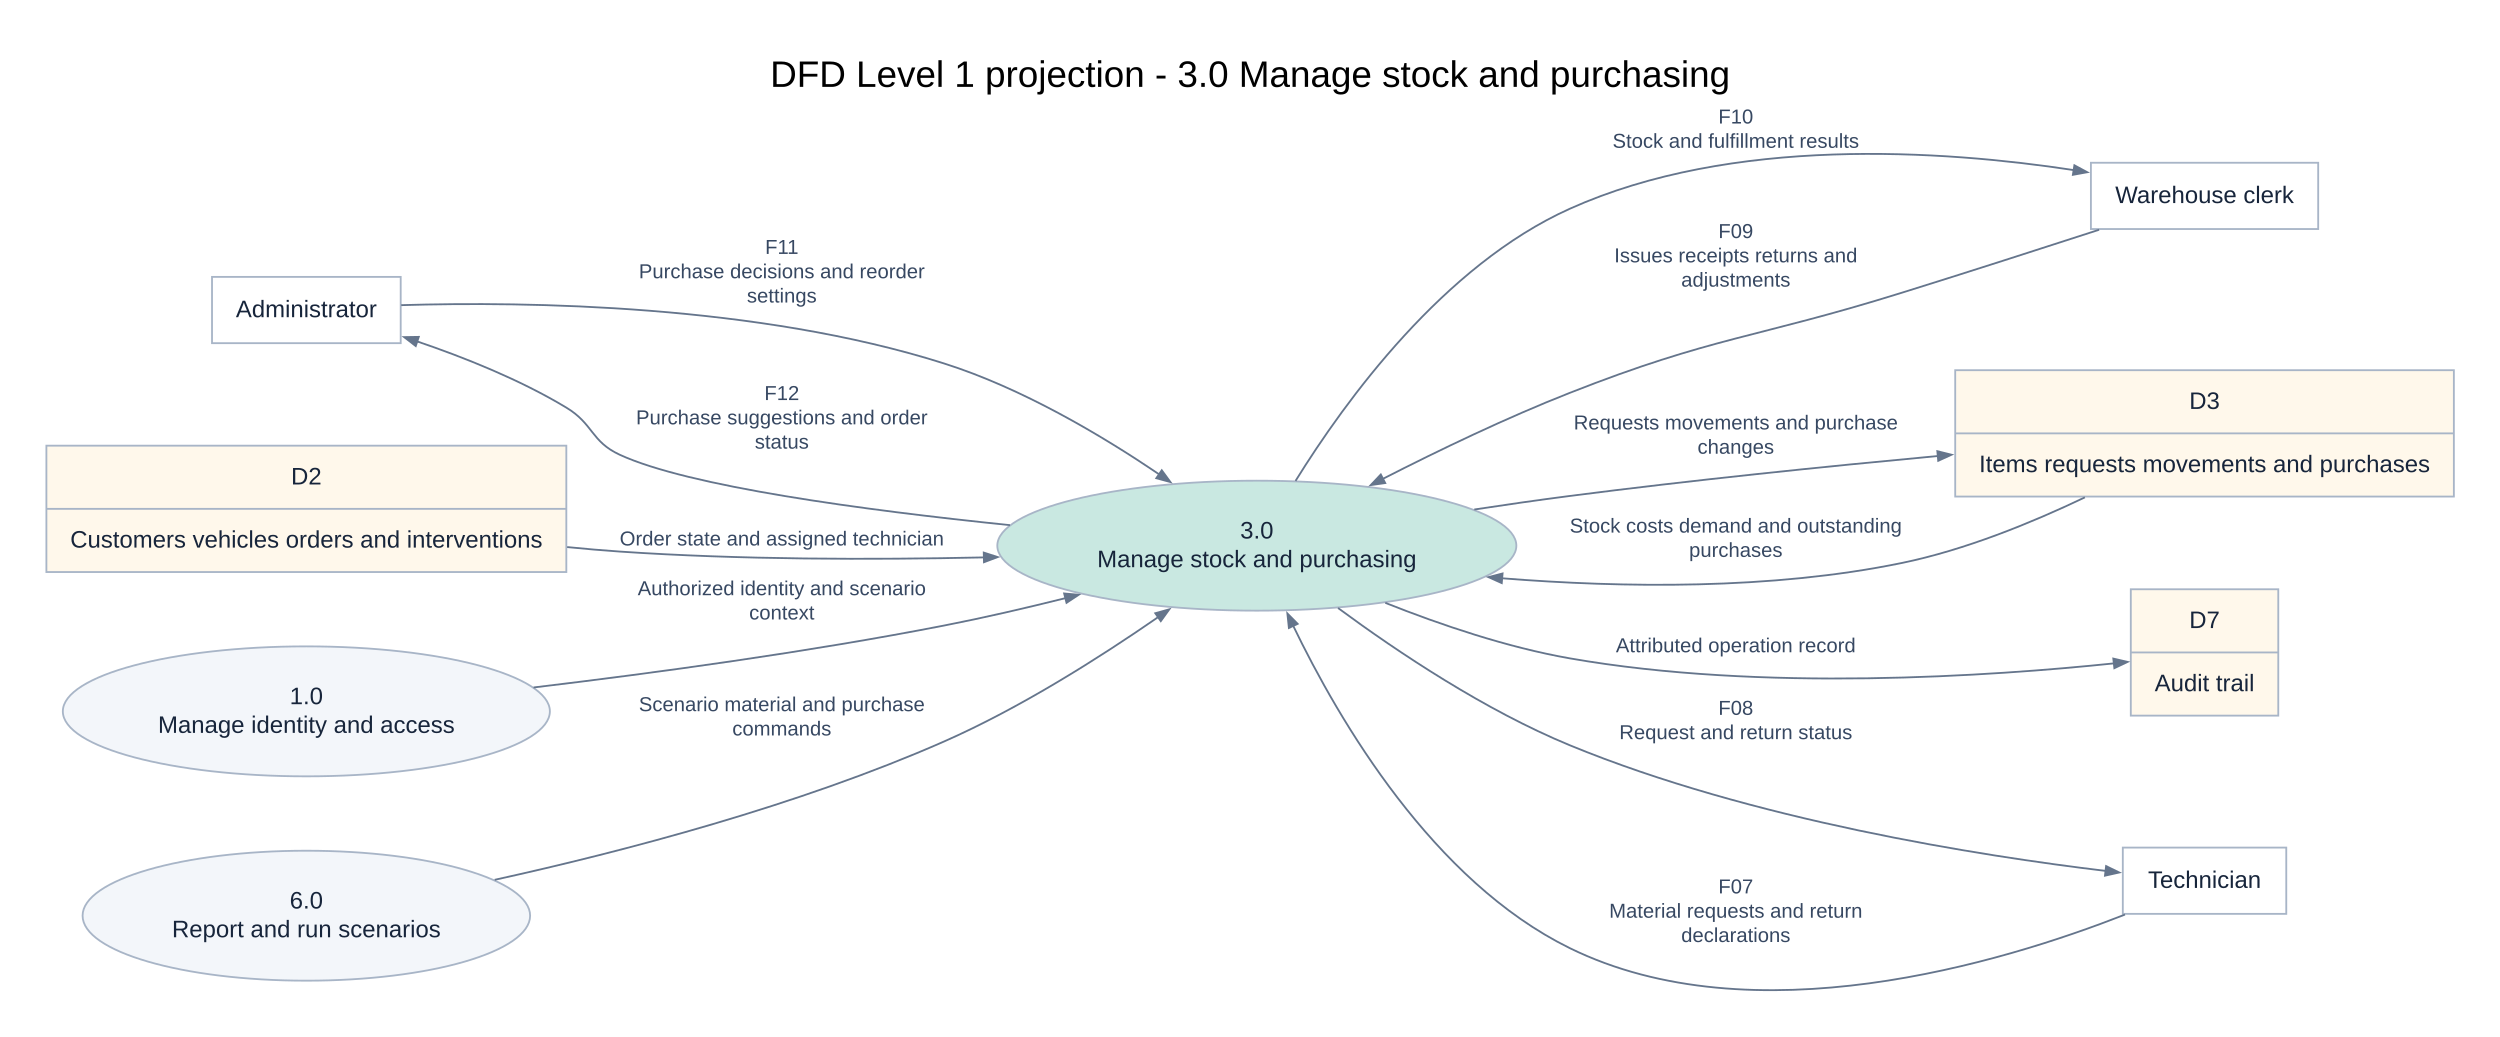
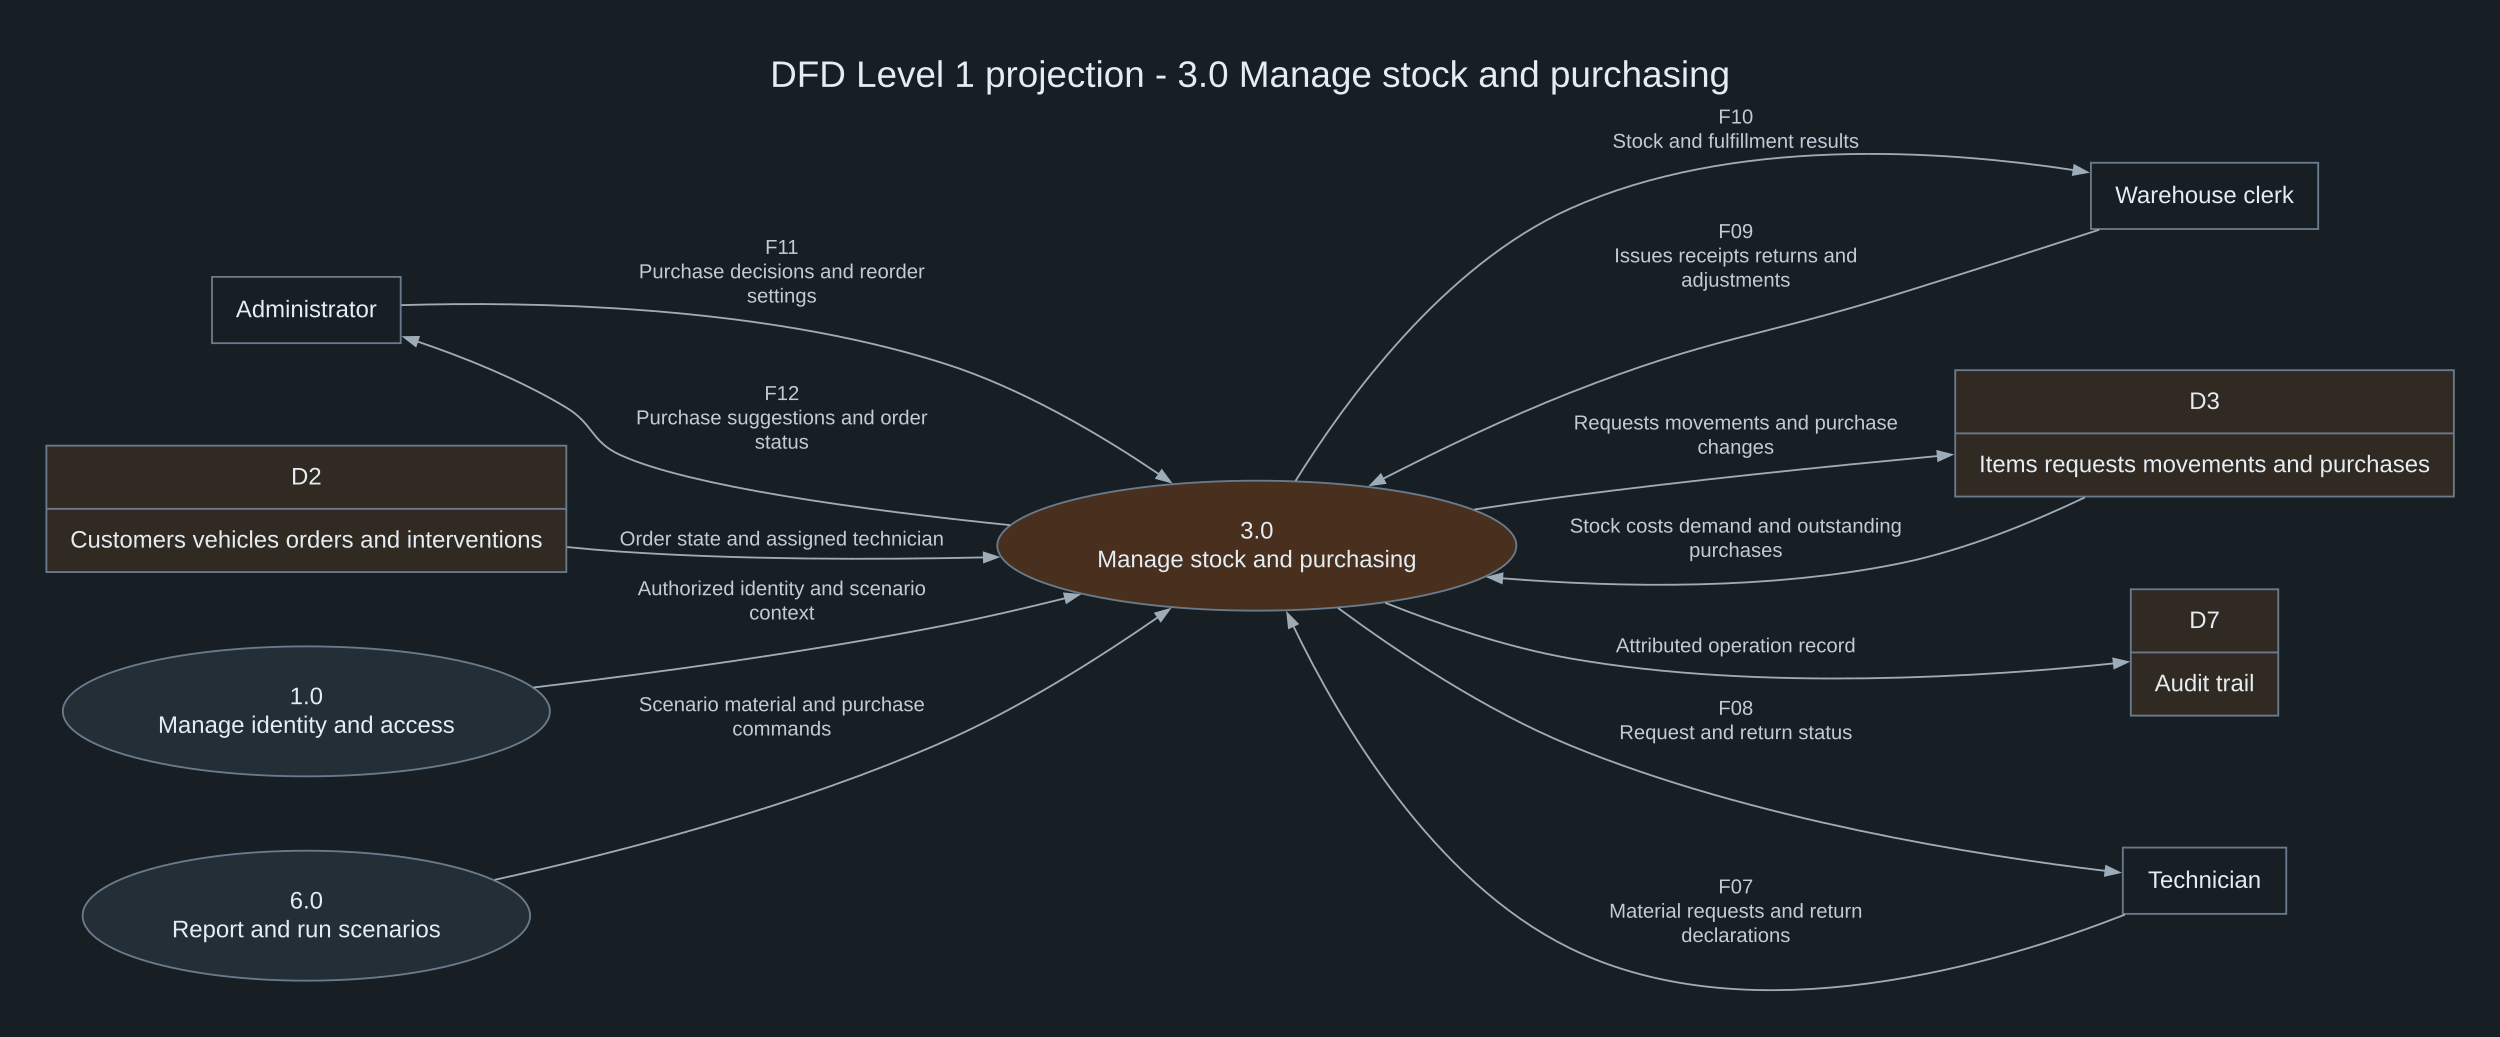
<svg xmlns="http://www.w3.org/2000/svg" width="1358pt" height="563pt" viewBox="0.00 0.00 1358.00 563.00">
  <g id="graph0" class="graph" transform="scale(1 1) rotate(0) translate(25.2 538.13)">
-     <polygon fill="#ffffff" stroke="none" points="-25.2,25.2 -25.2,-538.13 1332.94,-538.13 1332.94,25.2 -25.2,25.2" />
-     <text xml:space="preserve" text-anchor="middle" x="653.87" y="-490.93" font-family="Arial" font-size="20.00">DFD Level 1 projection - 3.0 Manage stock and purchasing</text>
+     <polygon fill="#171e24" stroke="none" points="-25.2,25.2 -25.2,-538.13 1332.94,-538.13 1332.94,25.2 -25.2,25.2" />
+     <text xml:space="preserve" text-anchor="middle" x="653.87" y="-490.93" font-family="Arial" font-size="20.00" fill="#e5edf3">DFD Level 1 projection - 3.0 Manage stock and purchasing</text>
    <g id="node1" class="node">
-       <polygon fill="#ffffff" stroke="#a8b5c7" points="192.46,-387.72 89.97,-387.72 89.97,-351.72 192.46,-351.72 192.46,-387.72" />
-       <text xml:space="preserve" text-anchor="middle" x="141.21" y="-365.82" font-family="Arial" font-size="13.00" fill="#17253b">Administrator</text>
+       <polygon fill="#171e24" stroke="#697b8b" points="192.46,-387.72 89.97,-387.72 89.97,-351.72 192.46,-351.72 192.46,-387.72" />
+       <text xml:space="preserve" text-anchor="middle" x="141.21" y="-365.82" font-family="Arial" font-size="13.00" fill="#e5edf3">Administrator</text>
    </g>
    <g id="node7" class="node">
-       <ellipse fill="#c9e8e1" stroke="#a8b5c7" cx="657.51" cy="-241.72" rx="140.97" ry="35.3" />
-       <text xml:space="preserve" text-anchor="middle" x="657.51" y="-245.62" font-family="Arial" font-size="13.00" fill="#17253b">3.0</text>
-       <text xml:space="preserve" text-anchor="middle" x="657.51" y="-230.02" font-family="Arial" font-size="13.00" fill="#17253b">Manage stock and purchasing</text>
+       <ellipse fill="#49301e" stroke="#697b8b" cx="657.51" cy="-241.72" rx="140.97" ry="35.3" />
+       <text xml:space="preserve" text-anchor="middle" x="657.51" y="-245.62" font-family="Arial" font-size="13.00" fill="#e5edf3">3.0</text>
+       <text xml:space="preserve" text-anchor="middle" x="657.51" y="-230.02" font-family="Arial" font-size="13.00" fill="#e5edf3">Manage stock and purchasing</text>
    </g>
    <g id="edge5" class="edge">
-       <path fill="none" stroke="#65758c" d="M192.73,-372.37C261.23,-374.42 386.6,-372.71 487.54,-340.72 529.72,-327.36 572.69,-301.99 604.74,-280.28" />
-       <polygon fill="#65758c" stroke="#65758c" points="605.87,-282.69 610.57,-276.28 602.9,-278.36 605.87,-282.69" />
-       <text xml:space="preserve" text-anchor="middle" x="399.48" y="-400.19" font-family="Arial" font-size="11.00" fill="#374862">F11</text>
-       <text xml:space="preserve" text-anchor="middle" x="399.48" y="-386.99" font-family="Arial" font-size="11.00" fill="#374862">Purchase decisions and reorder</text>
-       <text xml:space="preserve" text-anchor="middle" x="399.48" y="-373.79" font-family="Arial" font-size="11.00" fill="#374862">settings</text>
+       <path fill="none" stroke="#9eacb7" d="M192.73,-372.37C261.23,-374.42 386.6,-372.71 487.54,-340.72 529.72,-327.36 572.69,-301.99 604.74,-280.28" />
+       <polygon fill="#9eacb7" stroke="#9eacb7" points="605.87,-282.69 610.57,-276.28 602.9,-278.36 605.87,-282.69" />
+       <text xml:space="preserve" text-anchor="middle" x="399.48" y="-400.19" font-family="Arial" font-size="11.00" fill="#c0ccd6">F11</text>
+       <text xml:space="preserve" text-anchor="middle" x="399.48" y="-386.99" font-family="Arial" font-size="11.00" fill="#c0ccd6">Purchase decisions and reorder</text>
+       <text xml:space="preserve" text-anchor="middle" x="399.48" y="-373.79" font-family="Arial" font-size="11.00" fill="#c0ccd6">settings</text>
    </g>
    <g id="node2" class="node">
-       <polygon fill="#ffffff" stroke="#a8b5c7" points="1234.04,-449.72 1110.58,-449.72 1110.58,-413.72 1234.04,-413.72 1234.04,-449.72" />
-       <text xml:space="preserve" text-anchor="middle" x="1172.31" y="-427.82" font-family="Arial" font-size="13.00" fill="#17253b">Warehouse clerk</text>
+       <polygon fill="#171e24" stroke="#697b8b" points="1234.04,-449.72 1110.58,-449.72 1110.58,-413.72 1234.04,-413.72 1234.04,-449.72" />
+       <text xml:space="preserve" text-anchor="middle" x="1172.31" y="-427.82" font-family="Arial" font-size="13.00" fill="#e5edf3">Warehouse clerk</text>
    </g>
    <g id="edge3" class="edge">
-       <path fill="none" stroke="#65758c" d="M1115.04,-413.33C1083.56,-403.11 1043.59,-390.25 1007.87,-379.12 927.92,-354.21 905.41,-355.38 827.48,-324.72 793.28,-311.27 756.52,-293.62 726.05,-278.06" />
-       <polygon fill="#65758c" stroke="#65758c" points="727.25,-275.73 719.38,-274.63 724.85,-280.4 727.25,-275.73" />
-       <text xml:space="preserve" text-anchor="middle" x="917.68" y="-408.82" font-family="Arial" font-size="11.00" fill="#374862">F09</text>
-       <text xml:space="preserve" text-anchor="middle" x="917.68" y="-395.62" font-family="Arial" font-size="11.00" fill="#374862">Issues receipts returns and</text>
-       <text xml:space="preserve" text-anchor="middle" x="917.68" y="-382.42" font-family="Arial" font-size="11.00" fill="#374862">adjustments</text>
+       <path fill="none" stroke="#9eacb7" d="M1115.04,-413.33C1083.56,-403.11 1043.59,-390.25 1007.87,-379.12 927.92,-354.21 905.41,-355.38 827.48,-324.72 793.28,-311.27 756.52,-293.62 726.05,-278.06" />
+       <polygon fill="#9eacb7" stroke="#9eacb7" points="727.25,-275.73 719.38,-274.63 724.85,-280.4 727.25,-275.73" />
+       <text xml:space="preserve" text-anchor="middle" x="917.68" y="-408.82" font-family="Arial" font-size="11.00" fill="#c0ccd6">F09</text>
+       <text xml:space="preserve" text-anchor="middle" x="917.68" y="-395.62" font-family="Arial" font-size="11.00" fill="#c0ccd6">Issues receipts returns and</text>
+       <text xml:space="preserve" text-anchor="middle" x="917.68" y="-382.42" font-family="Arial" font-size="11.00" fill="#c0ccd6">adjustments</text>
    </g>
    <g id="node3" class="node">
-       <polygon fill="#fff8eb" stroke="#a8b5c7" points="0,-227.4 0,-296.04 282.43,-296.04 282.43,-227.4 0,-227.4" />
-       <text xml:space="preserve" text-anchor="middle" x="141.21" y="-274.98" font-family="Arial" font-size="13.00" fill="#17253b">D2</text>
-       <polyline fill="none" stroke="#a8b5c7" points="0,-261.72 282.43,-261.72" />
-       <text xml:space="preserve" text-anchor="middle" x="141.21" y="-240.66" font-family="Arial" font-size="13.00" fill="#17253b">Customers vehicles orders and interventions</text>
+       <polygon fill="#302a22" stroke="#697b8b" points="0,-227.4 0,-296.04 282.43,-296.04 282.43,-227.4 0,-227.4" />
+       <text xml:space="preserve" text-anchor="middle" x="141.21" y="-274.98" font-family="Arial" font-size="13.00" fill="#e5edf3">D2</text>
+       <polyline fill="none" stroke="#697b8b" points="0,-261.72 282.43,-261.72" />
+       <text xml:space="preserve" text-anchor="middle" x="141.21" y="-240.66" font-family="Arial" font-size="13.00" fill="#e5edf3">Customers vehicles orders and interventions</text>
    </g>
    <g id="edge8" class="edge">
-       <path fill="none" stroke="#65758c" d="M282.87,-240.96C292.52,-239.99 302.11,-239.16 311.43,-238.52 376.23,-234.1 448.04,-234 509.3,-235.35" />
-       <polygon fill="#65758c" stroke="#65758c" points="509.18,-237.97 516.74,-235.53 509.3,-232.73 509.18,-237.97" />
-       <text xml:space="preserve" text-anchor="middle" x="399.48" y="-241.82" font-family="Arial" font-size="11.00" fill="#374862">Order state and assigned technician</text>
+       <path fill="none" stroke="#9eacb7" d="M282.87,-240.96C292.52,-239.99 302.11,-239.16 311.43,-238.52 376.23,-234.1 448.04,-234 509.3,-235.35" />
+       <polygon fill="#9eacb7" stroke="#9eacb7" points="509.18,-237.97 516.74,-235.53 509.3,-232.73 509.18,-237.97" />
+       <text xml:space="preserve" text-anchor="middle" x="399.48" y="-241.82" font-family="Arial" font-size="11.00" fill="#c0ccd6">Order state and assigned technician</text>
    </g>
    <g id="node4" class="node">
-       <polygon fill="#fff8eb" stroke="#a8b5c7" points="1036.87,-268.4 1036.87,-337.04 1307.74,-337.04 1307.74,-268.4 1036.87,-268.4" />
-       <text xml:space="preserve" text-anchor="middle" x="1172.31" y="-315.98" font-family="Arial" font-size="13.00" fill="#17253b">D3</text>
-       <polyline fill="none" stroke="#a8b5c7" points="1036.87,-302.72 1307.74,-302.72" />
-       <text xml:space="preserve" text-anchor="middle" x="1172.31" y="-281.66" font-family="Arial" font-size="13.00" fill="#17253b">Items requests movements and purchases</text>
+       <polygon fill="#302a22" stroke="#697b8b" points="1036.87,-268.4 1036.87,-337.04 1307.74,-337.04 1307.74,-268.4 1036.87,-268.4" />
+       <text xml:space="preserve" text-anchor="middle" x="1172.31" y="-315.98" font-family="Arial" font-size="13.00" fill="#e5edf3">D3</text>
+       <polyline fill="none" stroke="#697b8b" points="1036.87,-302.72 1307.74,-302.72" />
+       <text xml:space="preserve" text-anchor="middle" x="1172.31" y="-281.66" font-family="Arial" font-size="13.00" fill="#e5edf3">Items requests movements and purchases</text>
    </g>
    <g id="edge10" class="edge">
-       <path fill="none" stroke="#65758c" d="M1107.3,-267.96C1077.91,-253.92 1042.06,-239.37 1007.87,-232.32 937.07,-217.72 856.49,-218.75 790.58,-224.02" />
-       <polygon fill="#65758c" stroke="#65758c" points="790.55,-221.39 783.3,-224.63 790.99,-226.62 790.55,-221.39" />
-       <text xml:space="preserve" text-anchor="middle" x="917.68" y="-248.82" font-family="Arial" font-size="11.00" fill="#374862">Stock costs demand and outstanding</text>
-       <text xml:space="preserve" text-anchor="middle" x="917.68" y="-235.62" font-family="Arial" font-size="11.00" fill="#374862">purchases</text>
+       <path fill="none" stroke="#9eacb7" d="M1107.3,-267.96C1077.91,-253.92 1042.06,-239.37 1007.87,-232.32 937.07,-217.72 856.49,-218.75 790.58,-224.02" />
+       <polygon fill="#9eacb7" stroke="#9eacb7" points="790.55,-221.39 783.3,-224.63 790.99,-226.62 790.55,-221.39" />
+       <text xml:space="preserve" text-anchor="middle" x="917.68" y="-248.82" font-family="Arial" font-size="11.00" fill="#c0ccd6">Stock costs demand and outstanding</text>
+       <text xml:space="preserve" text-anchor="middle" x="917.68" y="-235.62" font-family="Arial" font-size="11.00" fill="#c0ccd6">purchases</text>
    </g>
    <g id="node5" class="node">
-       <polygon fill="#fff8eb" stroke="#a8b5c7" points="1132.25,-149.4 1132.25,-218.04 1212.36,-218.04 1212.36,-149.4 1132.25,-149.4" />
-       <text xml:space="preserve" text-anchor="middle" x="1172.31" y="-196.98" font-family="Arial" font-size="13.00" fill="#17253b">D7</text>
-       <polyline fill="none" stroke="#a8b5c7" points="1132.25,-183.72 1212.36,-183.72" />
-       <text xml:space="preserve" text-anchor="middle" x="1172.31" y="-162.66" font-family="Arial" font-size="13.00" fill="#17253b">Audit trail</text>
+       <polygon fill="#302a22" stroke="#697b8b" points="1132.25,-149.4 1132.25,-218.04 1212.36,-218.04 1212.36,-149.4 1132.25,-149.4" />
+       <text xml:space="preserve" text-anchor="middle" x="1172.31" y="-196.98" font-family="Arial" font-size="13.00" fill="#e5edf3">D7</text>
+       <polyline fill="none" stroke="#697b8b" points="1132.25,-183.72 1212.36,-183.72" />
+       <text xml:space="preserve" text-anchor="middle" x="1172.31" y="-162.66" font-family="Arial" font-size="13.00" fill="#e5edf3">Audit trail</text>
    </g>
    <g id="node6" class="node">
-       <ellipse fill="#f3f6fa" stroke="#a8b5c7" cx="141.21" cy="-151.72" rx="132.28" ry="35.3" />
-       <text xml:space="preserve" text-anchor="middle" x="141.21" y="-155.62" font-family="Arial" font-size="13.00" fill="#17253b">1.0</text>
-       <text xml:space="preserve" text-anchor="middle" x="141.21" y="-140.02" font-family="Arial" font-size="13.00" fill="#17253b">Manage identity and access</text>
+       <ellipse fill="#232e37" stroke="#697b8b" cx="141.21" cy="-151.72" rx="132.28" ry="35.3" />
+       <text xml:space="preserve" text-anchor="middle" x="141.21" y="-155.62" font-family="Arial" font-size="13.00" fill="#e5edf3">1.0</text>
+       <text xml:space="preserve" text-anchor="middle" x="141.21" y="-140.02" font-family="Arial" font-size="13.00" fill="#e5edf3">Manage identity and access</text>
    </g>
    <g id="edge7" class="edge">
-       <path fill="none" stroke="#65758c" d="M264.64,-164.7C330.93,-172.62 414.06,-183.98 487.54,-198.32 509.06,-202.52 531.92,-207.82 553.64,-213.25" />
-       <polygon fill="#65758c" stroke="#65758c" points="552.84,-215.76 560.75,-215.05 554.13,-210.67 552.84,-215.76" />
-       <text xml:space="preserve" text-anchor="middle" x="399.48" y="-214.82" font-family="Arial" font-size="11.00" fill="#374862">Authorized identity and scenario</text>
-       <text xml:space="preserve" text-anchor="middle" x="399.48" y="-201.62" font-family="Arial" font-size="11.00" fill="#374862">context</text>
+       <path fill="none" stroke="#9eacb7" d="M264.64,-164.7C330.93,-172.62 414.06,-183.98 487.54,-198.32 509.06,-202.52 531.92,-207.82 553.64,-213.25" />
+       <polygon fill="#9eacb7" stroke="#9eacb7" points="552.84,-215.76 560.75,-215.05 554.13,-210.67 552.84,-215.76" />
+       <text xml:space="preserve" text-anchor="middle" x="399.48" y="-214.82" font-family="Arial" font-size="11.00" fill="#c0ccd6">Authorized identity and scenario</text>
+       <text xml:space="preserve" text-anchor="middle" x="399.48" y="-201.62" font-family="Arial" font-size="11.00" fill="#c0ccd6">context</text>
    </g>
    <g id="edge6" class="edge">
-       <path fill="none" stroke="#65758c" d="M523.41,-252.87C442.8,-261.15 348.58,-273.96 311.43,-291.12 295.82,-298.33 297.15,-307.85 282.43,-316.72 257.29,-331.87 227.08,-343.96 201.15,-352.75" />
-       <polygon fill="#65758c" stroke="#65758c" points="200.63,-350.15 194.33,-355.01 202.28,-355.14 200.63,-350.15" />
-       <text xml:space="preserve" text-anchor="middle" x="399.48" y="-320.82" font-family="Arial" font-size="11.00" fill="#374862">F12</text>
-       <text xml:space="preserve" text-anchor="middle" x="399.48" y="-307.62" font-family="Arial" font-size="11.00" fill="#374862">Purchase suggestions and order</text>
-       <text xml:space="preserve" text-anchor="middle" x="399.48" y="-294.42" font-family="Arial" font-size="11.00" fill="#374862">status</text>
+       <path fill="none" stroke="#9eacb7" d="M523.41,-252.87C442.8,-261.15 348.58,-273.96 311.43,-291.12 295.82,-298.33 297.15,-307.85 282.43,-316.72 257.29,-331.87 227.08,-343.96 201.15,-352.75" />
+       <polygon fill="#9eacb7" stroke="#9eacb7" points="200.63,-350.15 194.33,-355.01 202.28,-355.14 200.63,-350.15" />
+       <text xml:space="preserve" text-anchor="middle" x="399.48" y="-320.82" font-family="Arial" font-size="11.00" fill="#c0ccd6">F12</text>
+       <text xml:space="preserve" text-anchor="middle" x="399.48" y="-307.62" font-family="Arial" font-size="11.00" fill="#c0ccd6">Purchase suggestions and order</text>
+       <text xml:space="preserve" text-anchor="middle" x="399.48" y="-294.42" font-family="Arial" font-size="11.00" fill="#c0ccd6">status</text>
    </g>
    <g id="edge4" class="edge">
-       <path fill="none" stroke="#65758c" d="M678.53,-276.9C705.77,-320.83 759.06,-393.94 827.48,-424.72 915.51,-464.33 1029.49,-456.7 1101.53,-445.7" />
-       <polygon fill="#65758c" stroke="#65758c" points="1101.61,-448.35 1108.6,-444.58 1100.79,-443.16 1101.61,-448.35" />
-       <text xml:space="preserve" text-anchor="middle" x="917.68" y="-471.03" font-family="Arial" font-size="11.00" fill="#374862">F10</text>
-       <text xml:space="preserve" text-anchor="middle" x="917.68" y="-457.83" font-family="Arial" font-size="11.00" fill="#374862">Stock and fulfillment results</text>
+       <path fill="none" stroke="#9eacb7" d="M678.53,-276.9C705.77,-320.83 759.06,-393.94 827.48,-424.72 915.51,-464.33 1029.49,-456.7 1101.53,-445.7" />
+       <polygon fill="#9eacb7" stroke="#9eacb7" points="1101.61,-448.35 1108.6,-444.58 1100.79,-443.16 1101.61,-448.35" />
+       <text xml:space="preserve" text-anchor="middle" x="917.68" y="-471.03" font-family="Arial" font-size="11.00" fill="#c0ccd6">F10</text>
+       <text xml:space="preserve" text-anchor="middle" x="917.68" y="-457.83" font-family="Arial" font-size="11.00" fill="#c0ccd6">Stock and fulfillment results</text>
    </g>
    <g id="edge9" class="edge">
-       <path fill="none" stroke="#65758c" d="M775.63,-261.37C792.99,-264.01 810.68,-266.55 827.48,-268.72 893.1,-277.2 966.01,-284.69 1027.74,-290.46" />
-       <polygon fill="#65758c" stroke="#65758c" points="1027.16,-293.04 1034.87,-291.12 1027.65,-287.82 1027.16,-293.04" />
-       <text xml:space="preserve" text-anchor="middle" x="917.68" y="-304.85" font-family="Arial" font-size="11.00" fill="#374862">Requests movements and purchase</text>
-       <text xml:space="preserve" text-anchor="middle" x="917.68" y="-291.65" font-family="Arial" font-size="11.00" fill="#374862">changes</text>
+       <path fill="none" stroke="#9eacb7" d="M775.63,-261.37C792.99,-264.01 810.68,-266.55 827.48,-268.72 893.1,-277.2 966.01,-284.69 1027.74,-290.46" />
+       <polygon fill="#9eacb7" stroke="#9eacb7" points="1027.16,-293.04 1034.87,-291.12 1027.65,-287.82 1027.16,-293.04" />
+       <text xml:space="preserve" text-anchor="middle" x="917.68" y="-304.85" font-family="Arial" font-size="11.00" fill="#c0ccd6">Requests movements and purchase</text>
+       <text xml:space="preserve" text-anchor="middle" x="917.68" y="-291.65" font-family="Arial" font-size="11.00" fill="#c0ccd6">changes</text>
    </g>
    <g id="edge12" class="edge">
-       <path fill="none" stroke="#65758c" d="M727.3,-210.66C757.4,-198.7 793.52,-186.48 827.48,-180.52 931.72,-162.23 1056.48,-170.81 1123.35,-177.81" />
-       <polygon fill="#65758c" stroke="#65758c" points="1122.75,-180.39 1130.49,-178.58 1123.32,-175.17 1122.75,-180.39" />
-       <text xml:space="preserve" text-anchor="middle" x="917.68" y="-183.82" font-family="Arial" font-size="11.00" fill="#374862">Attributed operation record</text>
+       <path fill="none" stroke="#9eacb7" d="M727.3,-210.66C757.4,-198.7 793.52,-186.48 827.48,-180.52 931.72,-162.23 1056.48,-170.81 1123.35,-177.81" />
+       <polygon fill="#9eacb7" stroke="#9eacb7" points="1122.75,-180.39 1130.49,-178.58 1123.32,-175.17 1122.75,-180.39" />
+       <text xml:space="preserve" text-anchor="middle" x="917.68" y="-183.82" font-family="Arial" font-size="11.00" fill="#c0ccd6">Attributed operation record</text>
    </g>
    <g id="node9" class="node">
-       <polygon fill="#ffffff" stroke="#a8b5c7" points="1216.7,-77.72 1127.91,-77.72 1127.91,-41.72 1216.7,-41.72 1216.7,-77.72" />
-       <text xml:space="preserve" text-anchor="middle" x="1172.31" y="-55.82" font-family="Arial" font-size="13.00" fill="#17253b">Technician</text>
+       <polygon fill="#171e24" stroke="#697b8b" points="1216.7,-77.72 1127.91,-77.72 1127.91,-41.72 1216.7,-41.72 1216.7,-77.72" />
+       <text xml:space="preserve" text-anchor="middle" x="1172.31" y="-55.82" font-family="Arial" font-size="13.00" fill="#e5edf3">Technician</text>
    </g>
    <g id="edge2" class="edge">
-       <path fill="none" stroke="#65758c" d="M701.62,-207.85C734.4,-183.68 781.55,-152.24 827.48,-133.32 926,-92.75 1050,-73.29 1118.94,-65.01" />
-       <polygon fill="#65758c" stroke="#65758c" points="1118.83,-67.67 1125.98,-64.19 1118.22,-62.46 1118.83,-67.67" />
-       <text xml:space="preserve" text-anchor="middle" x="917.68" y="-149.82" font-family="Arial" font-size="11.00" fill="#374862">F08</text>
-       <text xml:space="preserve" text-anchor="middle" x="917.68" y="-136.62" font-family="Arial" font-size="11.00" fill="#374862">Request and return status</text>
+       <path fill="none" stroke="#9eacb7" d="M701.62,-207.85C734.4,-183.68 781.55,-152.24 827.48,-133.32 926,-92.75 1050,-73.29 1118.94,-65.01" />
+       <polygon fill="#9eacb7" stroke="#9eacb7" points="1118.83,-67.67 1125.98,-64.19 1118.22,-62.46 1118.83,-67.67" />
+       <text xml:space="preserve" text-anchor="middle" x="917.68" y="-149.82" font-family="Arial" font-size="11.00" fill="#c0ccd6">F08</text>
+       <text xml:space="preserve" text-anchor="middle" x="917.68" y="-136.62" font-family="Arial" font-size="11.00" fill="#c0ccd6">Request and return status</text>
    </g>
    <g id="node8" class="node">
-       <ellipse fill="#f3f6fa" stroke="#a8b5c7" cx="141.21" cy="-40.72" rx="121.55" ry="35.3" />
-       <text xml:space="preserve" text-anchor="middle" x="141.21" y="-44.62" font-family="Arial" font-size="13.00" fill="#17253b">6.0</text>
-       <text xml:space="preserve" text-anchor="middle" x="141.21" y="-29.02" font-family="Arial" font-size="13.00" fill="#17253b">Report and run scenarios</text>
+       <ellipse fill="#232e37" stroke="#697b8b" cx="141.21" cy="-40.72" rx="121.55" ry="35.3" />
+       <text xml:space="preserve" text-anchor="middle" x="141.21" y="-44.62" font-family="Arial" font-size="13.00" fill="#e5edf3">6.0</text>
+       <text xml:space="preserve" text-anchor="middle" x="141.21" y="-29.02" font-family="Arial" font-size="13.00" fill="#e5edf3">Report and run scenarios</text>
    </g>
    <g id="edge11" class="edge">
-       <path fill="none" stroke="#65758c" d="M243.5,-60.21C313.79,-75.7 408.6,-100.58 487.54,-135.32 528.83,-153.5 571.82,-180.7 604.09,-203.05" />
-       <polygon fill="#65758c" stroke="#65758c" points="602.34,-205.02 609.99,-207.16 605.34,-200.72 602.34,-205.02" />
-       <text xml:space="preserve" text-anchor="middle" x="399.48" y="-151.82" font-family="Arial" font-size="11.00" fill="#374862">Scenario material and purchase</text>
-       <text xml:space="preserve" text-anchor="middle" x="399.48" y="-138.62" font-family="Arial" font-size="11.00" fill="#374862">commands</text>
+       <path fill="none" stroke="#9eacb7" d="M243.5,-60.21C313.79,-75.7 408.6,-100.58 487.54,-135.32 528.83,-153.5 571.82,-180.7 604.09,-203.05" />
+       <polygon fill="#9eacb7" stroke="#9eacb7" points="602.34,-205.02 609.99,-207.16 605.34,-200.72 602.34,-205.02" />
+       <text xml:space="preserve" text-anchor="middle" x="399.48" y="-151.82" font-family="Arial" font-size="11.00" fill="#c0ccd6">Scenario material and purchase</text>
+       <text xml:space="preserve" text-anchor="middle" x="399.48" y="-138.62" font-family="Arial" font-size="11.00" fill="#c0ccd6">commands</text>
    </g>
    <g id="edge1" class="edge">
-       <path fill="none" stroke="#65758c" d="M1129.09,-41.33C1061.6,-14.87 926.9,25.69 827.48,-23.12 753.35,-59.52 702.5,-145.83 677.15,-198.45" />
-       <polygon fill="#65758c" stroke="#65758c" points="674.93,-197.01 674.1,-204.91 679.68,-199.26 674.93,-197.01" />
-       <text xml:space="preserve" text-anchor="middle" x="917.68" y="-52.82" font-family="Arial" font-size="11.00" fill="#374862">F07</text>
-       <text xml:space="preserve" text-anchor="middle" x="917.68" y="-39.62" font-family="Arial" font-size="11.00" fill="#374862">Material requests and return</text>
-       <text xml:space="preserve" text-anchor="middle" x="917.68" y="-26.42" font-family="Arial" font-size="11.00" fill="#374862">declarations</text>
+       <path fill="none" stroke="#9eacb7" d="M1129.09,-41.33C1061.6,-14.87 926.9,25.69 827.48,-23.12 753.35,-59.52 702.5,-145.83 677.15,-198.45" />
+       <polygon fill="#9eacb7" stroke="#9eacb7" points="674.93,-197.01 674.1,-204.91 679.68,-199.26 674.93,-197.01" />
+       <text xml:space="preserve" text-anchor="middle" x="917.68" y="-52.82" font-family="Arial" font-size="11.00" fill="#c0ccd6">F07</text>
+       <text xml:space="preserve" text-anchor="middle" x="917.68" y="-39.62" font-family="Arial" font-size="11.00" fill="#c0ccd6">Material requests and return</text>
+       <text xml:space="preserve" text-anchor="middle" x="917.68" y="-26.42" font-family="Arial" font-size="11.00" fill="#c0ccd6">declarations</text>
    </g>
  </g>
</svg>
